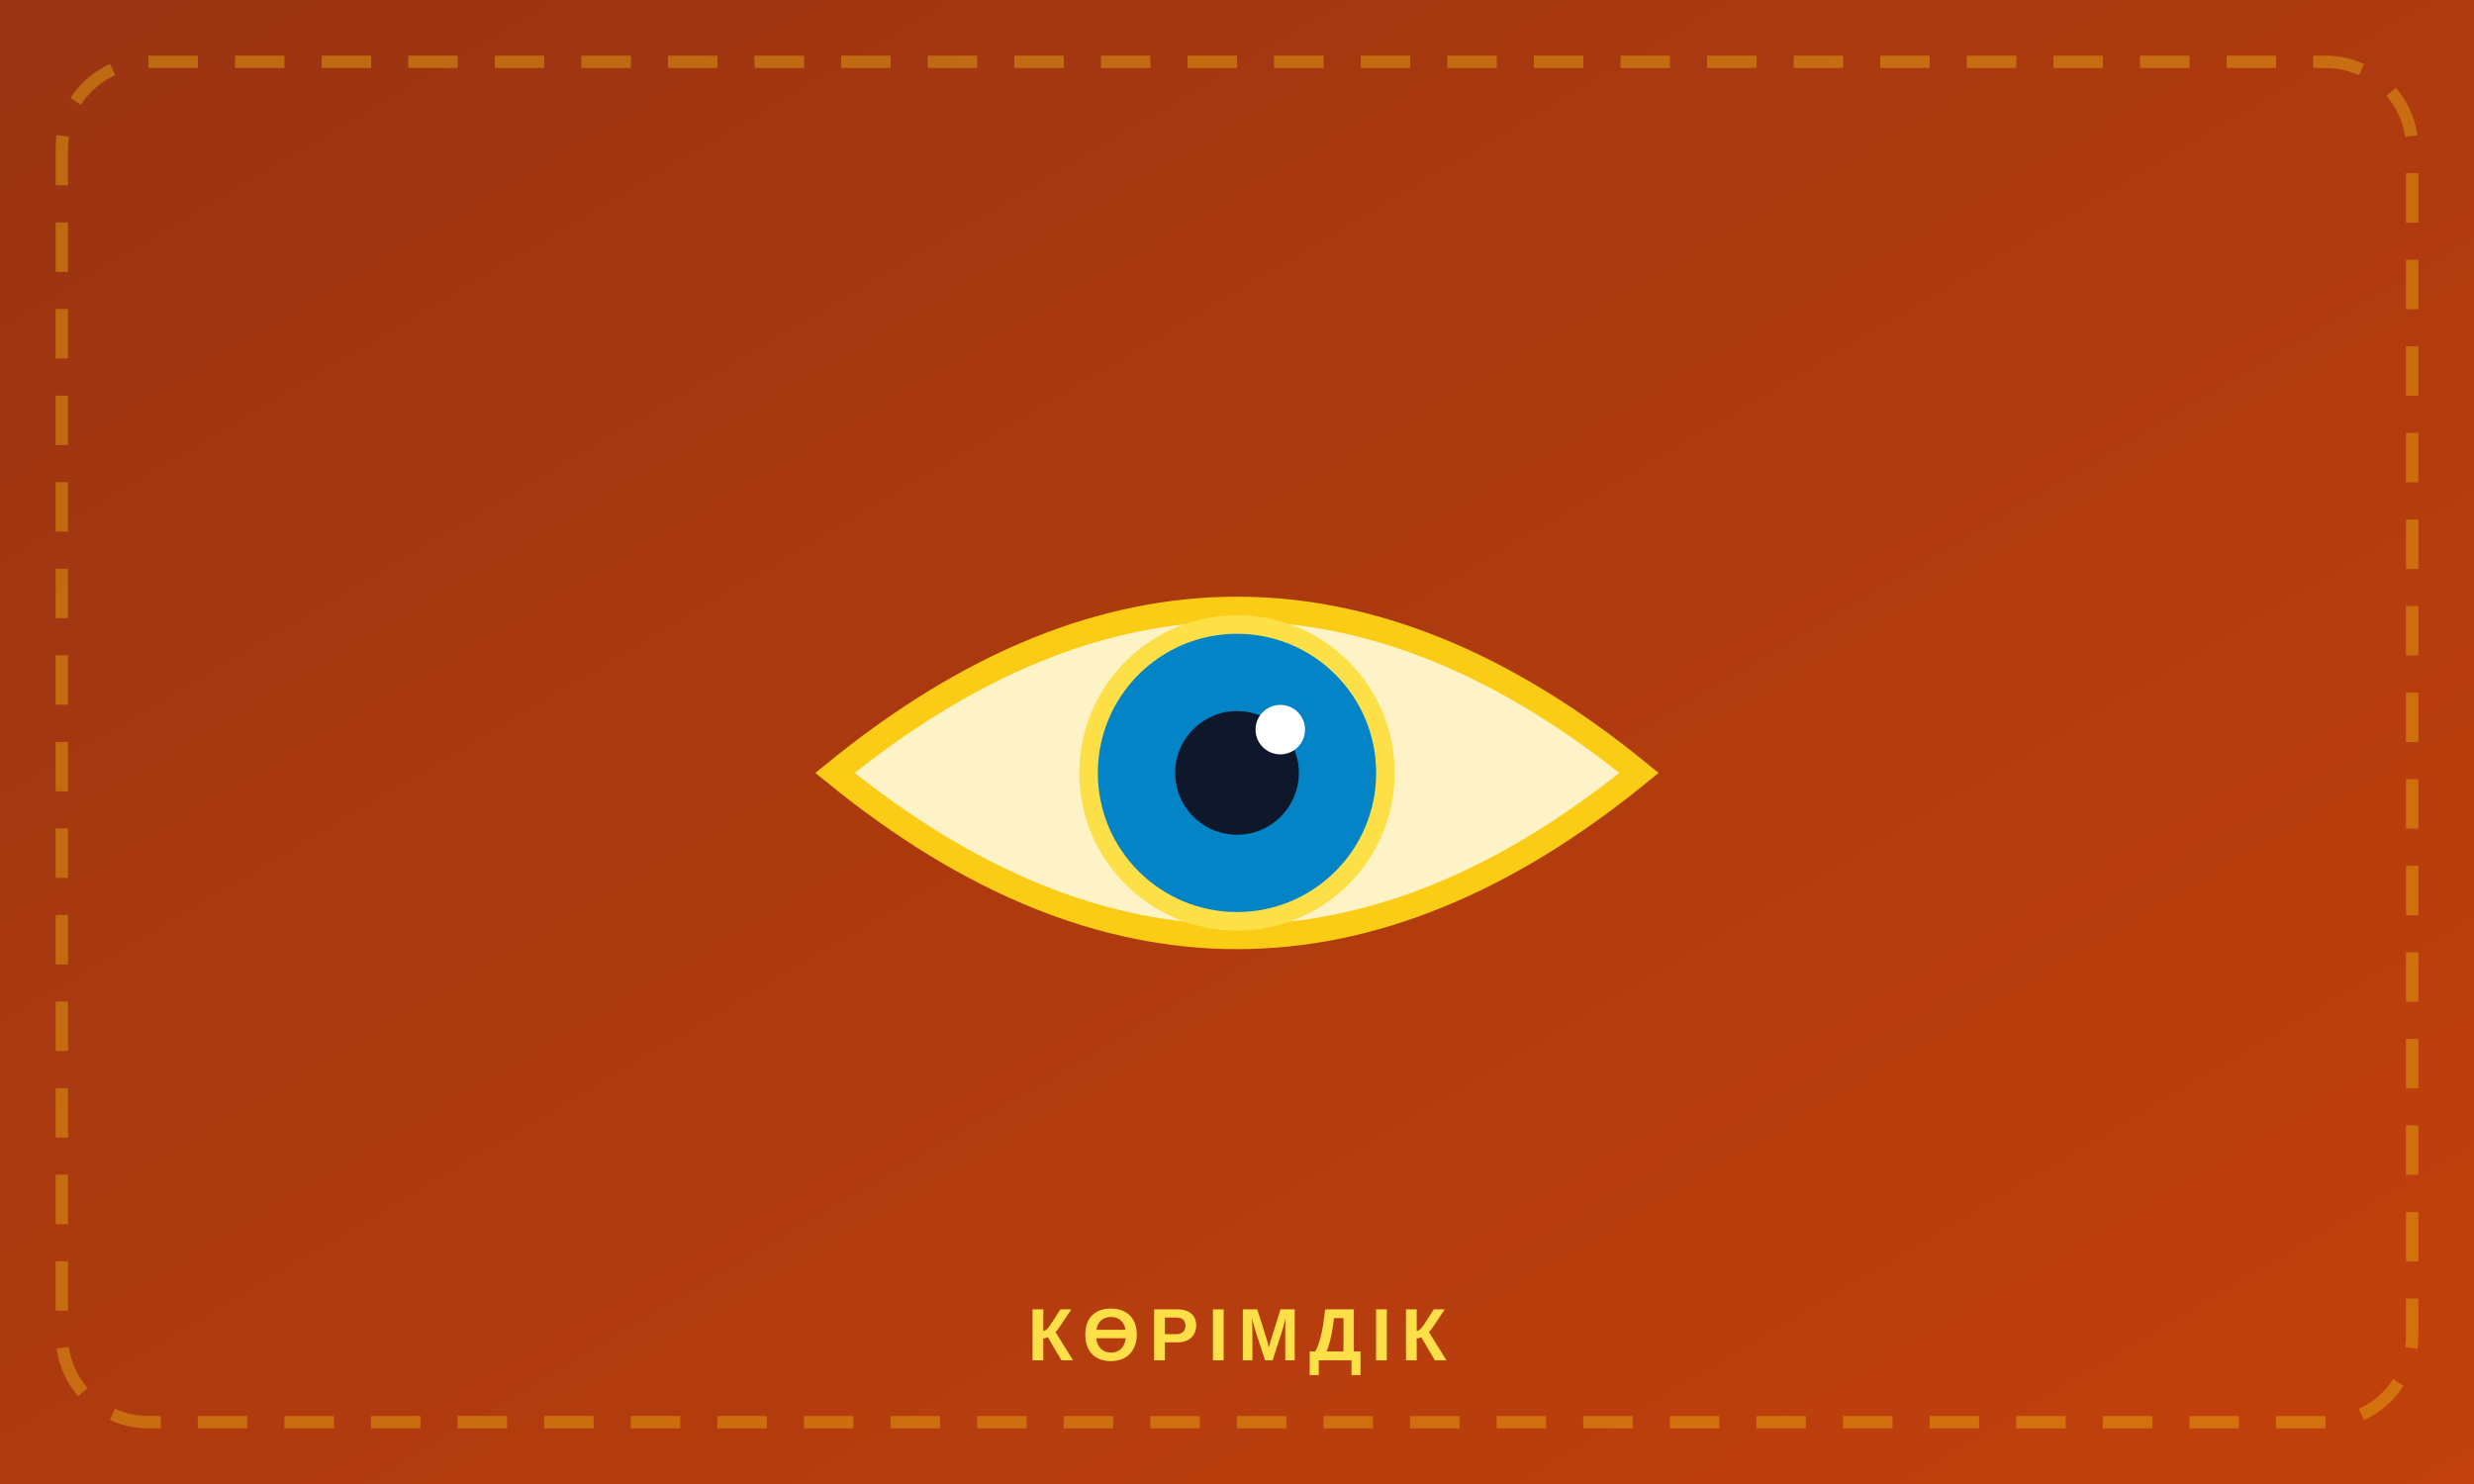
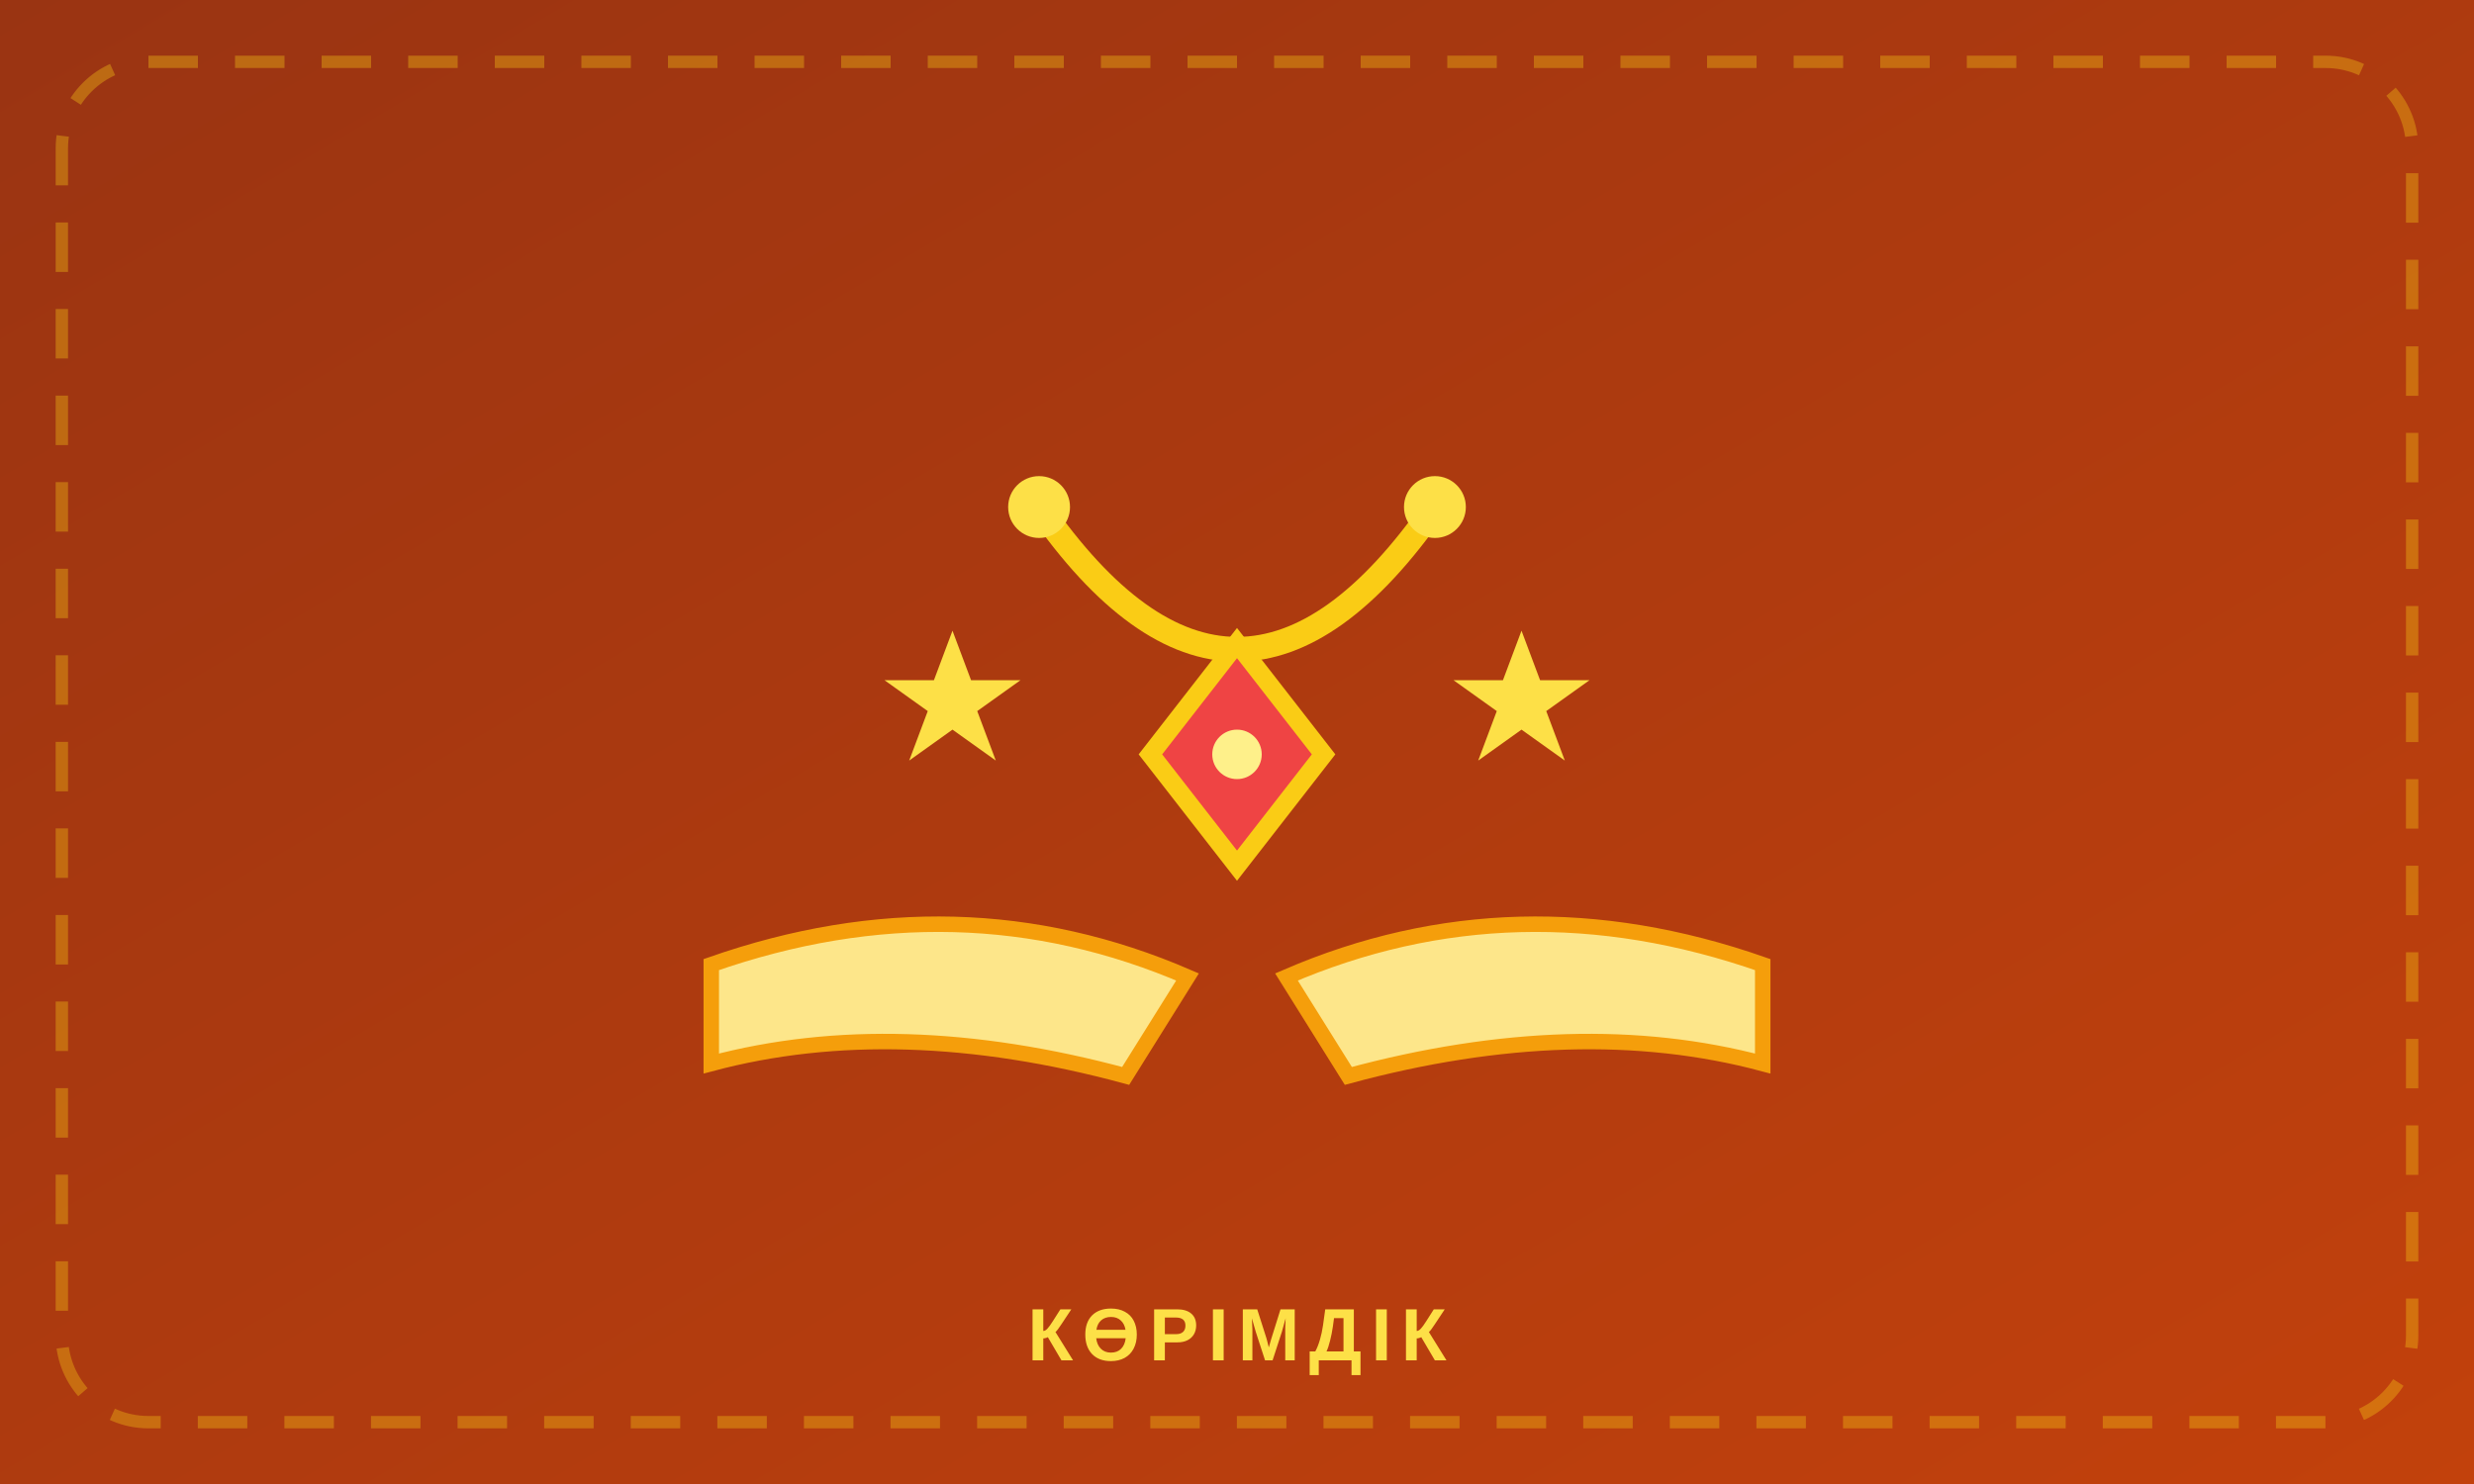
<svg xmlns="http://www.w3.org/2000/svg" viewBox="0 0 400 240" width="400" height="240">
  <defs>
    <linearGradient id="g_korimdik" x1="0" y1="0" x2="1" y2="1">
      <stop offset="0%" stop-color="#9a3412" />
      <stop offset="100%" stop-color="#c2410c" />
    </linearGradient>
  </defs>
  <rect width="400" height="240" fill="url(#g_korimdik)" />
  <rect x="10" y="10" width="380" height="220" rx="14" fill="none" stroke="#facc15" stroke-opacity="0.35" stroke-width="2" stroke-dasharray="8 6" />
-   <path d="M135 125 Q200 72 265 125 Q200 178 135 125 Z" fill="#fef3c7" stroke="#facc15" stroke-width="4" />
-   <circle cx="200" cy="125" r="24" fill="#0284c7" stroke="#fde047" stroke-width="3" />
-   <circle cx="200" cy="125" r="10" fill="#0f172a" />
-   <circle cx="207" cy="118" r="4" fill="#ffffff" />
+   <path d="M115 156 Q155 142 192 158 L182 174 Q145 164 115 172 Z" fill="#fde68a" stroke="#f59e0b" stroke-width="2.5" />
+   <path d="M285 156 Q245 142 208 158 L218 174 Q255 164 285 172 Z" fill="#fde68a" stroke="#f59e0b" stroke-width="2.5" />
+   <path d="M168 82 Q200 128 232 82" fill="none" stroke="#facc15" stroke-width="4" stroke-linecap="round" />
+   <circle cx="168" cy="82" r="5" fill="#fde047" />
+   <circle cx="232" cy="82" r="5" fill="#fde047" />
+   <polygon points="200,104 214,122 200,140 186,122" fill="#ef4444" stroke="#facc15" stroke-width="3" />
+   <circle cx="200" cy="122" r="4" fill="#fef08a" />
+   <polygon points="154,102 157,110 165,110 158,115 161,123 154,118 147,123 150,115 143,110 151,110" fill="#fde047" />
+   <polygon points="246,102 249,110 257,110 250,115 253,123 246,118 239,123 242,115 235,110 243,110" fill="#fde047" />
  <text x="200" y="220" fill="#fde047" font-family="Arial, sans-serif" font-size="12" font-weight="bold" letter-spacing="1.5" text-anchor="middle">КӨРІМДІК</text>
</svg>
